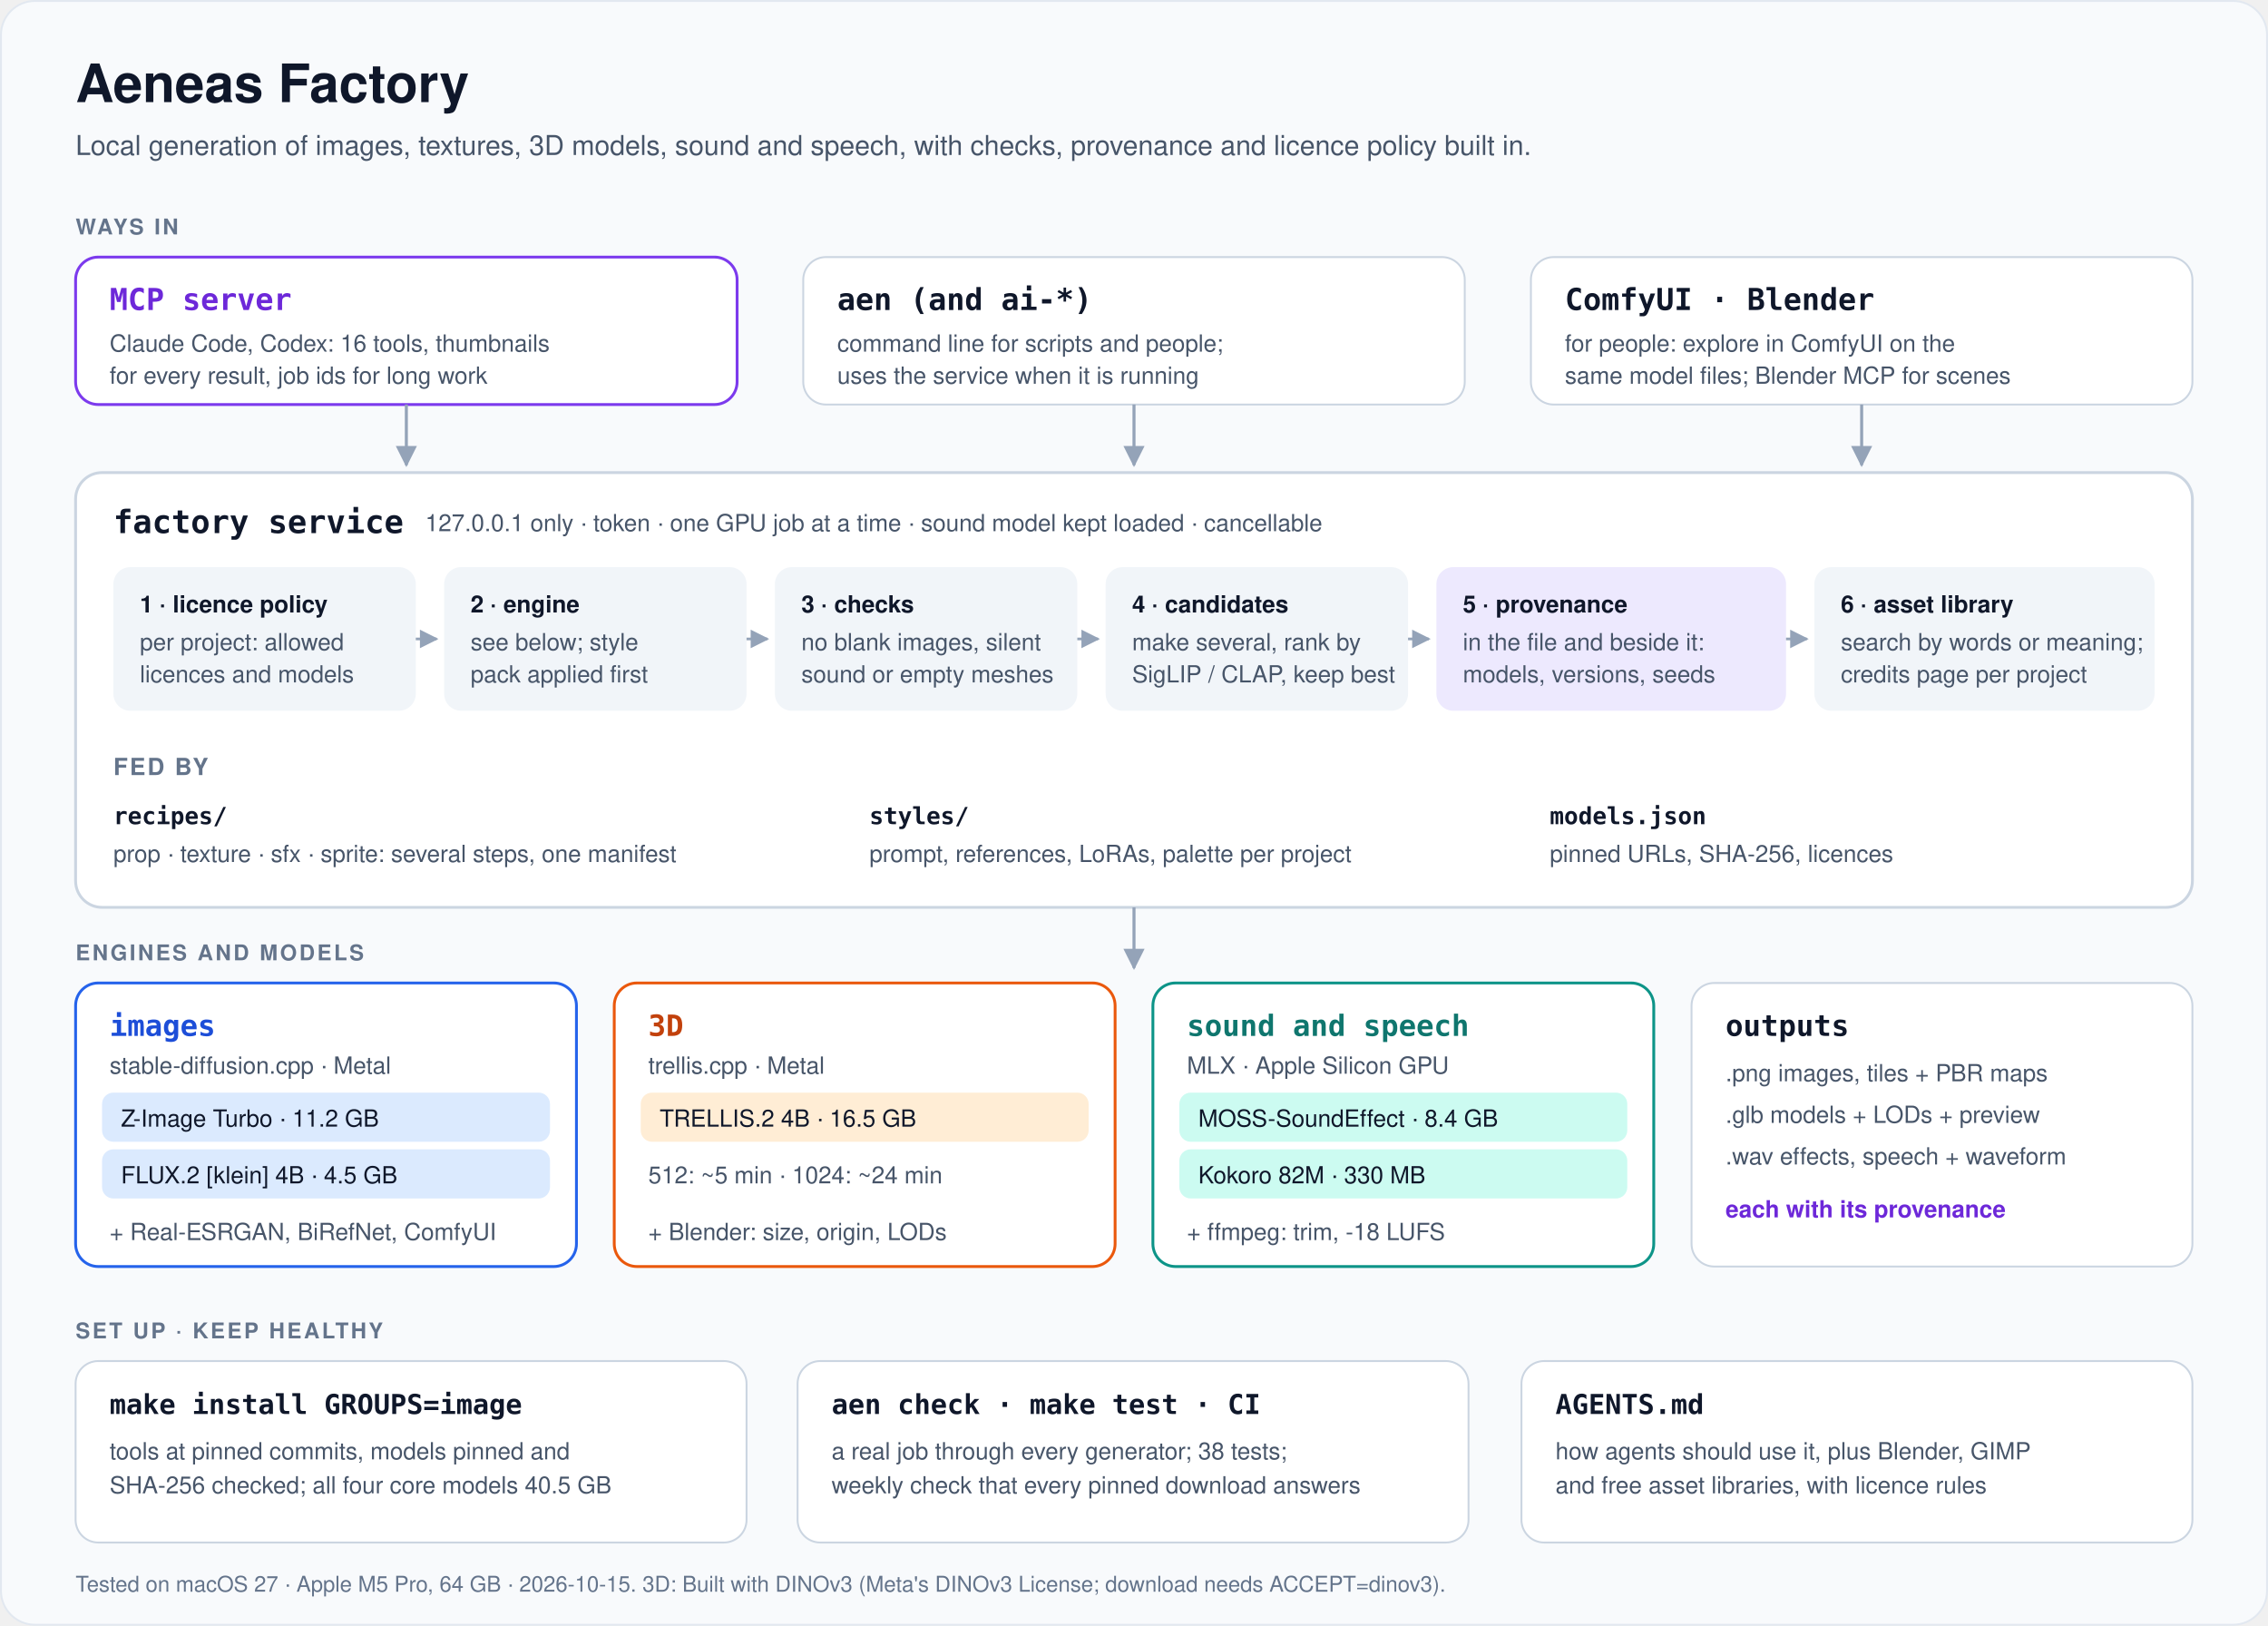
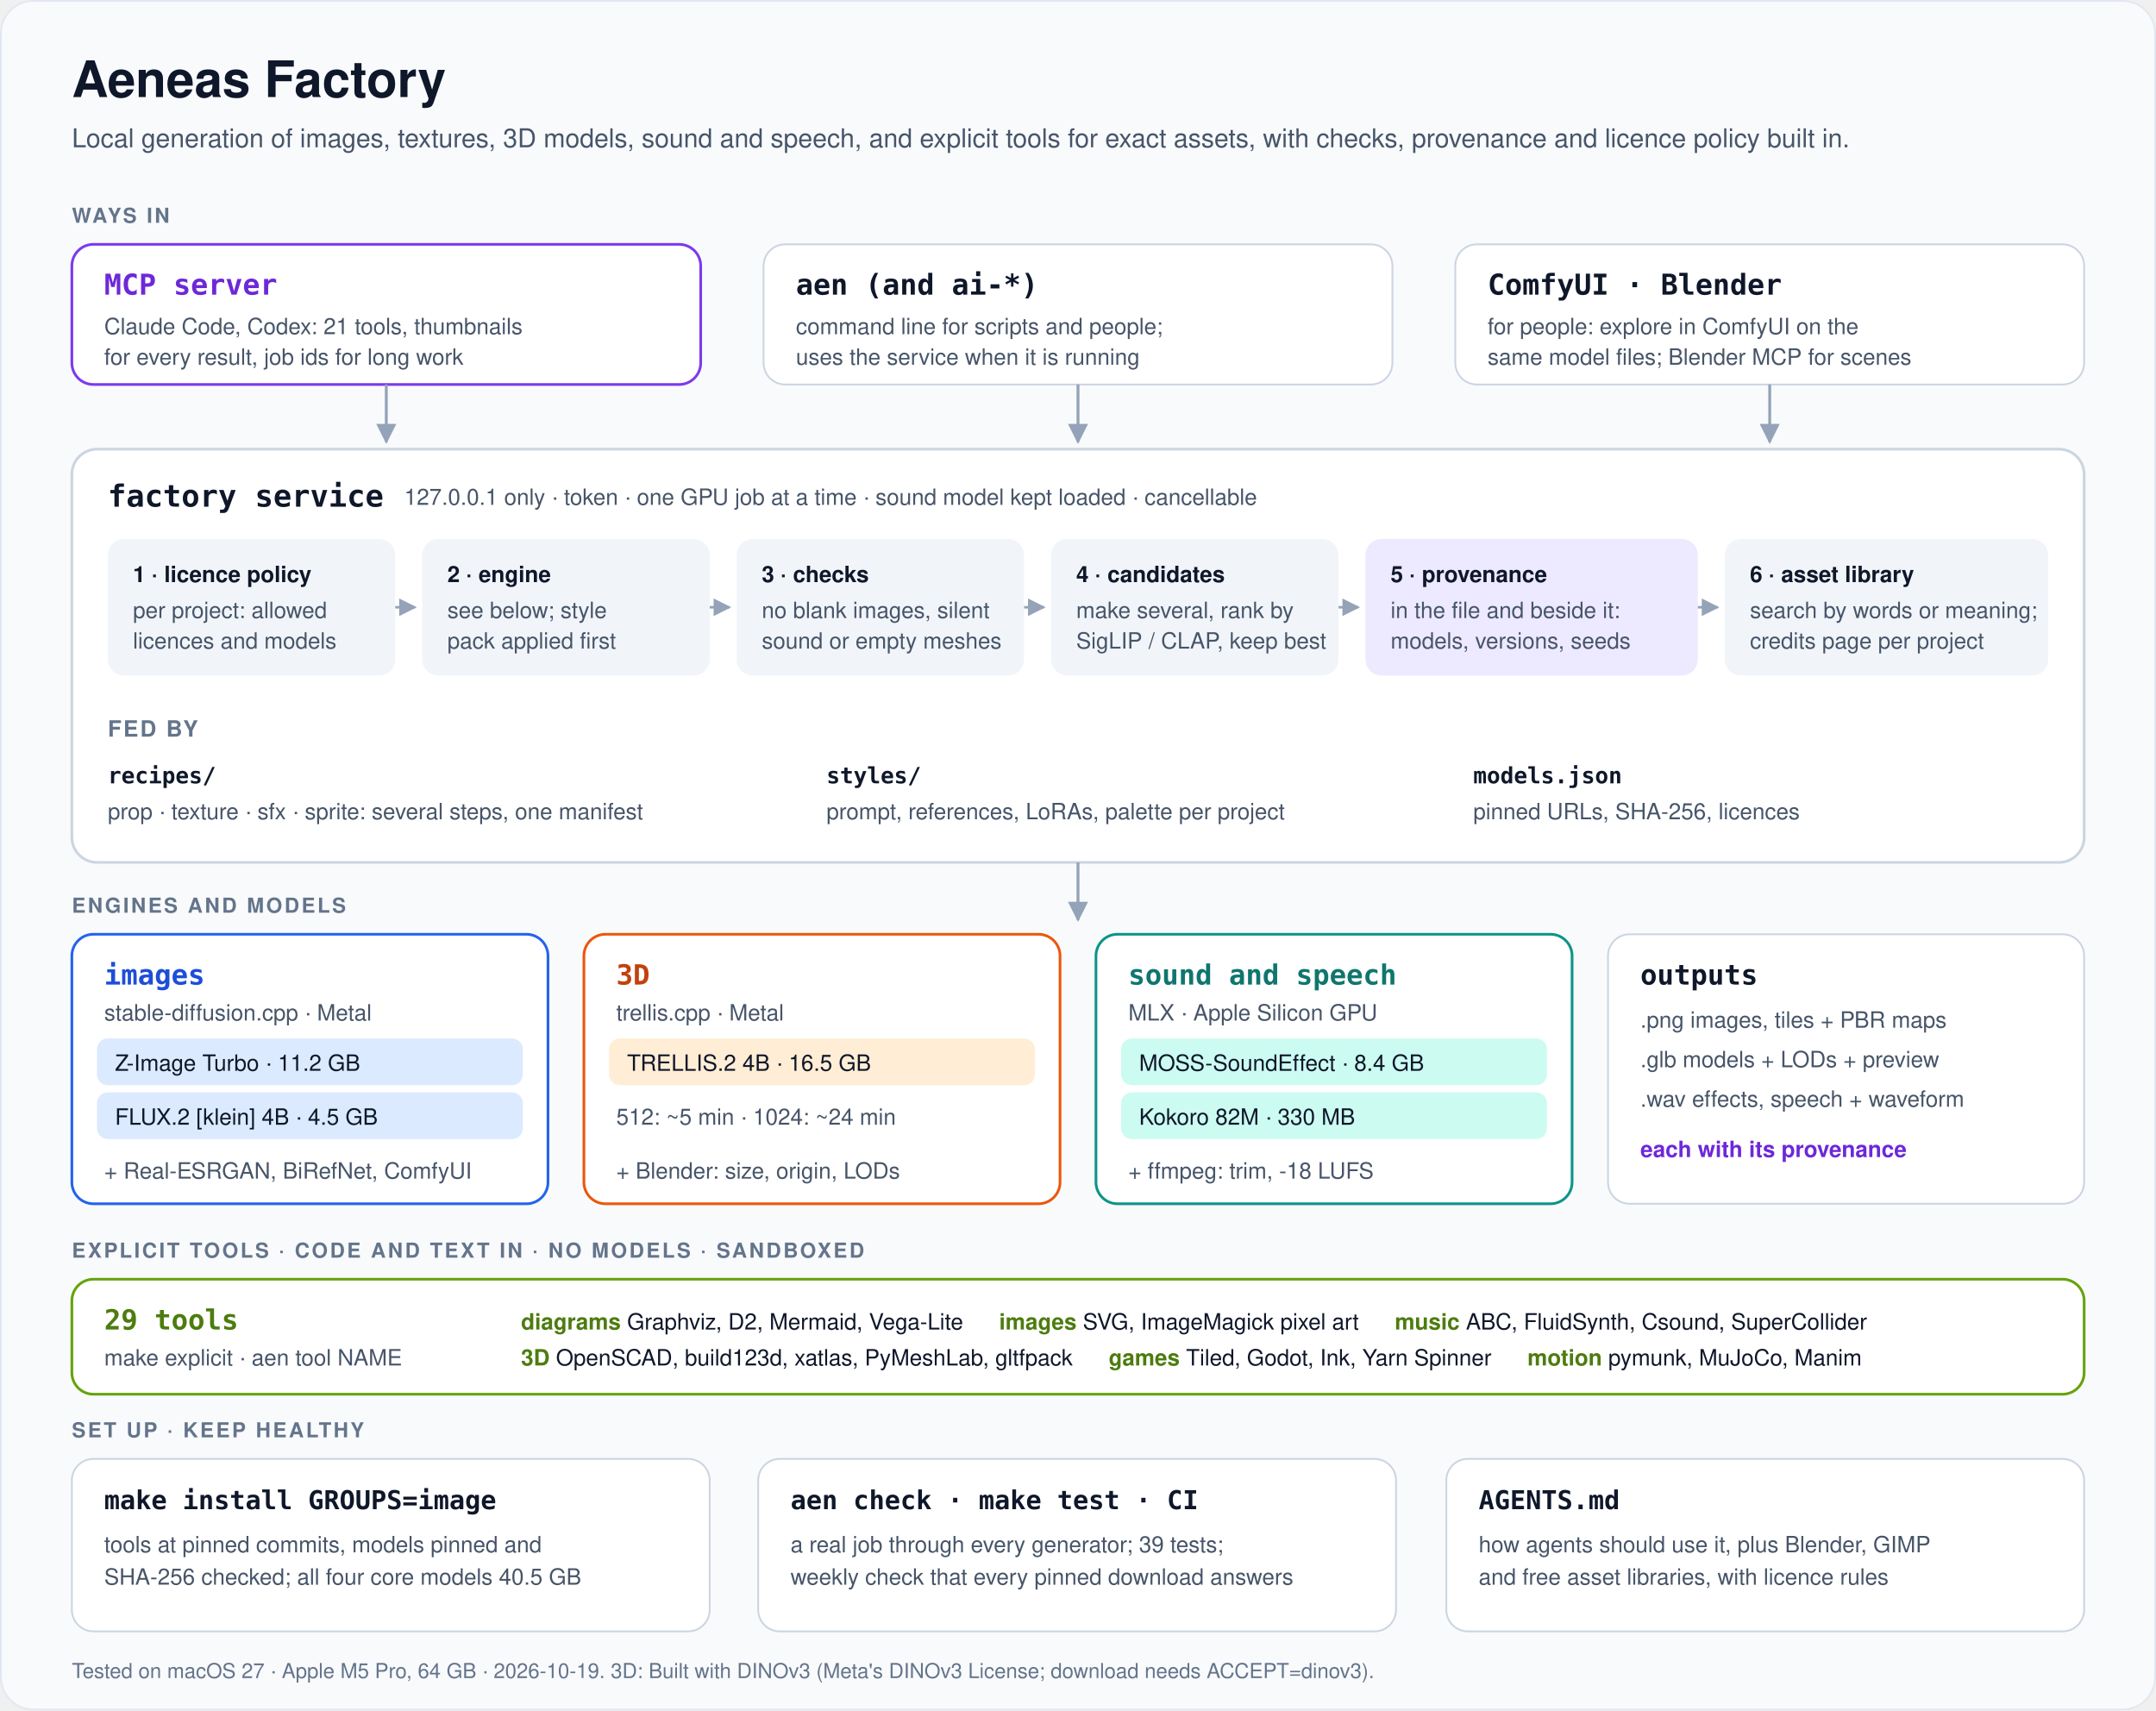
- <svg xmlns="http://www.w3.org/2000/svg" viewBox="0 0 1200 860" width="1200" height="860" role="img" aria-labelledby="t d">
+ <svg xmlns="http://www.w3.org/2000/svg" viewBox="0 0 1200 952" width="1200" height="952" role="img" aria-labelledby="t d">
  <style>
    .card { fill: #f8fafc; stroke: #e2e8f0; }
    .box { fill: #ffffff; stroke: #cbd5e1; }
    .txt { fill: #0f172a; } .mut { fill: #475569; } .faint { fill: #64748b; }
    .line { stroke: #94a3b8; } .arrow { fill: #94a3b8; }
    .img { fill: #1d4ed8; } .img-s { stroke: #2563eb; } .img-t { fill: #dbeafe; }
    .geo { fill: #c2410c; } .geo-s { stroke: #ea580c; } .geo-t { fill: #ffedd5; }
    .snd { fill: #0f766e; } .snd-s { stroke: #0d9488; } .snd-t { fill: #ccfbf1; }
    .prv { fill: #6d28d9; } .prv-s { stroke: #7c3aed; } .prv-t { fill: #ede9fe; }
+     .exp { fill: #4d7c0f; } .exp-s { stroke: #65a30d; }
    .core-t { fill: #f1f5f9; }
    text { font-family: -apple-system, BlinkMacSystemFont, "Segoe UI", Helvetica, Arial, sans-serif; }
    .mono { font-family: ui-monospace, SFMono-Regular, Menlo, Consolas, monospace; }
    @media (prefers-color-scheme: dark) {
      .card { fill: #0d1117; stroke: #30363d; } .box { fill: #161b22; stroke: #30363d; }
      .txt { fill: #e6edf3; } .mut { fill: #9da7b3; } .faint { fill: #7d8590; }
      .line { stroke: #57606a; } .arrow { fill: #57606a; }
      .img { fill: #79b8ff; } .img-s { stroke: #58a6ff; } .img-t { fill: #0c2d6b; }
      .geo { fill: #ffa657; } .geo-s { stroke: #f0883e; } .geo-t { fill: #3d1e0a; }
      .snd { fill: #56d4c1; } .snd-s { stroke: #39c5b0; } .snd-t { fill: #06302b; }
      .prv { fill: #c4a7ff; } .prv-s { stroke: #a371f7; } .prv-t { fill: #271452; }
+       .exp { fill: #a3e635; } .exp-s { stroke: #84cc16; }
      .core-t { fill: #1c2128; }
    }
  </style>
  <defs>
    <marker id="a" viewBox="0 0 10 10" refX="9" refY="5" markerWidth="7" markerHeight="7" orient="auto-start-reverse">
      <path d="M0,0 L10,5 L0,10 z" class="arrow" />
    </marker>
  </defs>
-   <rect class="card" x="0.5" y="0.5" width="1199" height="859" rx="18" />
+   <rect class="card" x="0.5" y="0.5" width="1199" height="951" rx="18" />
  <text class="txt" x="40" y="54" font-size="28" font-weight="700">Aeneas Factory</text>
-   <text class="mut" x="40" y="82" font-size="14.5">Local generation of images, textures, 3D models, sound and speech, with checks, provenance and licence policy built in.</text>
+   <text class="mut" x="40" y="82" font-size="14.5">Local generation of images, textures, 3D models, sound and speech, and explicit tools for exact assets, with checks, provenance and licence policy built in.</text>
  <text class="faint" x="40" y="124" font-size="11.5" font-weight="600" letter-spacing="1.2">WAYS IN</text>
  <g>
    <rect class="box prv-s" x="40" y="136" width="350" height="78" rx="12" stroke-width="1.5" />
    <text class="prv mono" x="58" y="164" font-size="16" font-weight="700">MCP server</text>
-     <text class="mut" x="58" y="186" font-size="12.5">Claude Code, Codex: 16 tools, thumbnails</text>
+     <text class="mut" x="58" y="186" font-size="12.5">Claude Code, Codex: 21 tools, thumbnails</text>
    <text class="mut" x="58" y="203" font-size="12.5">for every result, job ids for long work</text>
    <rect class="box" x="425" y="136" width="350" height="78" rx="12" />
    <text class="txt mono" x="443" y="164" font-size="16" font-weight="700">aen  (and ai-*)</text>
    <text class="mut" x="443" y="186" font-size="12.5">command line for scripts and people;</text>
    <text class="mut" x="443" y="203" font-size="12.5">uses the service when it is running</text>
    <rect class="box" x="810" y="136" width="350" height="78" rx="12" />
    <text class="txt mono" x="828" y="164" font-size="16" font-weight="700">ComfyUI · Blender</text>
    <text class="mut" x="828" y="186" font-size="12.5">for people: explore in ComfyUI on the</text>
    <text class="mut" x="828" y="203" font-size="12.5">same model files; Blender MCP for scenes</text>
  </g>
  <g class="line" stroke-width="1.6" fill="none" marker-end="url(#a)">
    <path d="M215,214 V246" />
    <path d="M600,214 V246" />
    <path d="M985,214 V246" />
  </g>
  <rect class="box" x="40" y="250" width="1120" height="230" rx="14" stroke-width="1.5" />
  <text class="txt mono" x="60" y="282" font-size="17" font-weight="700">factory service</text>
  <text class="mut" x="225" y="281" font-size="12.5">127.0.0.1 only · token · one GPU job at a time · sound model kept loaded · cancellable</text>
  <g font-size="12.5">
    <rect class="core-t" x="60" y="300" width="160" height="76" rx="9" />
    <text class="txt" x="74" y="324" font-weight="650">1 · licence policy</text>
    <text class="mut" x="74" y="344">per project: allowed</text>
    <text class="mut" x="74" y="361">licences and models</text>
    <rect class="core-t" x="235" y="300" width="160" height="76" rx="9" />
    <text class="txt" x="249" y="324" font-weight="650">2 · engine</text>
    <text class="mut" x="249" y="344">see below; style</text>
    <text class="mut" x="249" y="361">pack applied first</text>
    <rect class="core-t" x="410" y="300" width="160" height="76" rx="9" />
    <text class="txt" x="424" y="324" font-weight="650">3 · checks</text>
    <text class="mut" x="424" y="344">no blank images, silent</text>
    <text class="mut" x="424" y="361">sound or empty meshes</text>
    <rect class="core-t" x="585" y="300" width="160" height="76" rx="9" />
    <text class="txt" x="599" y="324" font-weight="650">4 · candidates</text>
    <text class="mut" x="599" y="344">make several, rank by</text>
    <text class="mut" x="599" y="361">SigLIP / CLAP, keep best</text>
    <rect class="prv-t" x="760" y="300" width="185" height="76" rx="9" />
    <text class="txt" x="774" y="324" font-weight="650">5 · provenance</text>
    <text class="mut" x="774" y="344">in the file and beside it:</text>
    <text class="mut" x="774" y="361">models, versions, seeds</text>
    <rect class="core-t" x="960" y="300" width="180" height="76" rx="9" />
    <text class="txt" x="974" y="324" font-weight="650">6 · asset library</text>
    <text class="mut" x="974" y="344">search by words or meaning;</text>
    <text class="mut" x="974" y="361">credits page per project</text>
  </g>
  <g class="line" stroke-width="1.4" fill="none" marker-end="url(#a)">
    <path d="M220,338 H231" />
    <path d="M395,338 H406" />
    <path d="M570,338 H581" />
    <path d="M745,338 H756" />
    <path d="M945,338 H956" />
  </g>
  <g font-size="12.5">
    <text class="faint" x="60" y="410" font-weight="600" letter-spacing="1">FED BY</text>
    <text class="txt mono" x="60" y="436" font-weight="700">recipes/</text>
    <text class="mut" x="60" y="456">prop · texture · sfx · sprite: several steps, one manifest</text>
    <text class="txt mono" x="460" y="436" font-weight="700">styles/</text>
    <text class="mut" x="460" y="456">prompt, references, LoRAs, palette per project</text>
    <text class="txt mono" x="820" y="436" font-weight="700">models.json</text>
    <text class="mut" x="820" y="456">pinned URLs, SHA-256, licences</text>
  </g>
  <g class="line" stroke-width="1.6" fill="none" marker-end="url(#a)">
    <path d="M600,480 V512" />
  </g>
  <text class="faint" x="40" y="508" font-size="11.5" font-weight="600" letter-spacing="1.2">ENGINES AND MODELS</text>
  <g font-size="12.5">
    <rect class="box img-s" x="40" y="520" width="265" height="150" rx="12" stroke-width="1.5" />
    <text class="img mono" x="58" y="548" font-size="15.5" font-weight="700">images</text>
    <text class="mut" x="58" y="568">stable-diffusion.cpp · Metal</text>
    <rect class="img-t" x="54" y="578" width="237" height="26" rx="6" />
    <text class="txt" x="64" y="596">Z-Image Turbo · 11.2 GB</text>
    <rect class="img-t" x="54" y="608" width="237" height="26" rx="6" />
    <text class="txt" x="64" y="626">FLUX.2 [klein] 4B · 4.5 GB</text>
    <text class="mut" x="58" y="656">+ Real-ESRGAN, BiRefNet, ComfyUI</text>
    <rect class="box geo-s" x="325" y="520" width="265" height="150" rx="12" stroke-width="1.5" />
    <text class="geo mono" x="343" y="548" font-size="15.5" font-weight="700">3D</text>
    <text class="mut" x="343" y="568">trellis.cpp · Metal</text>
    <rect class="geo-t" x="339" y="578" width="237" height="26" rx="6" />
    <text class="txt" x="349" y="596">TRELLIS.2 4B · 16.5 GB</text>
    <text class="mut" x="343" y="626">512: ~5 min · 1024: ~24 min</text>
    <text class="mut" x="343" y="656">+ Blender: size, origin, LODs</text>
    <rect class="box snd-s" x="610" y="520" width="265" height="150" rx="12" stroke-width="1.5" />
    <text class="snd mono" x="628" y="548" font-size="15.5" font-weight="700">sound and speech</text>
    <text class="mut" x="628" y="568">MLX · Apple Silicon GPU</text>
    <rect class="snd-t" x="624" y="578" width="237" height="26" rx="6" />
    <text class="txt" x="634" y="596">MOSS-SoundEffect · 8.4 GB</text>
    <rect class="snd-t" x="624" y="608" width="237" height="26" rx="6" />
    <text class="txt" x="634" y="626">Kokoro 82M · 330 MB</text>
    <text class="mut" x="628" y="656">+ ffmpeg: trim, -18 LUFS</text>
    <rect class="box" x="895" y="520" width="265" height="150" rx="12" />
    <text class="txt mono" x="913" y="548" font-size="15.5" font-weight="700">outputs</text>
    <text class="mut" x="913" y="572">.png  images, tiles + PBR maps</text>
    <text class="mut" x="913" y="594">.glb  models + LODs + preview</text>
    <text class="mut" x="913" y="616">.wav  effects, speech + waveform</text>
    <text class="prv" x="913" y="644" font-weight="650">each with its provenance</text>
  </g>
-   <text class="faint" x="40" y="708" font-size="11.5" font-weight="600" letter-spacing="1.2">SET UP · KEEP HEALTHY</text>
+   <text class="faint" x="40" y="700" font-size="11.5" font-weight="600" letter-spacing="1.2">EXPLICIT TOOLS · CODE AND TEXT IN · NO MODELS · SANDBOXED</text>
  <g font-size="12.5">
-     <rect class="box" x="40" y="720" width="355" height="96" rx="12" />
-     <text class="txt mono" x="58" y="748" font-size="14.5" font-weight="700">make install GROUPS=image</text>
-     <text class="mut" x="58" y="772">tools at pinned commits, models pinned and</text>
-     <text class="mut" x="58" y="790">SHA-256 checked; all four core models 40.5 GB</text>
-     <rect class="box" x="422" y="720" width="355" height="96" rx="12" />
-     <text class="txt mono" x="440" y="748" font-size="14.5" font-weight="700">aen check · make test · CI</text>
-     <text class="mut" x="440" y="772">a real job through every generator; 38 tests;</text>
-     <text class="mut" x="440" y="790">weekly check that every pinned download answers</text>
-     <rect class="box" x="805" y="720" width="355" height="96" rx="12" />
-     <text class="txt mono" x="823" y="748" font-size="14.5" font-weight="700">AGENTS.md</text>
-     <text class="mut" x="823" y="772">how agents should use it, plus Blender, GIMP</text>
-     <text class="mut" x="823" y="790">and free asset libraries, with licence rules</text>
+     <rect class="box exp-s" x="40" y="712" width="1120" height="64" rx="12" stroke-width="1.5" />
+     <text class="exp mono" x="58" y="740" font-size="15.5" font-weight="700">29 tools</text>
+     <text class="mut" x="58" y="760">make explicit · aen tool NAME</text>
+     <text class="txt" x="290" y="740">
+       <tspan class="exp" font-weight="650">diagrams</tspan> Graphviz, D2, Mermaid, Vega-Lite<tspan dx="20" class="exp" font-weight="650">images</tspan> SVG, ImageMagick pixel art<tspan dx="20" class="exp" font-weight="650">music</tspan> ABC, FluidSynth, Csound, SuperCollider</text>
+     <text class="txt" x="290" y="760">
+       <tspan class="exp" font-weight="650">3D</tspan> OpenSCAD, build123d, xatlas, PyMeshLab, gltfpack<tspan dx="20" class="exp" font-weight="650">games</tspan> Tiled, Godot, Ink, Yarn Spinner<tspan dx="20" class="exp" font-weight="650">motion</tspan> pymunk, MuJoCo, Manim</text>
  </g>
-   <text class="faint" x="40" y="842" font-size="11.5">Tested on macOS 27 · Apple M5 Pro, 64 GB · 2026-10-15. 3D: Built with DINOv3 (Meta's DINOv3 License; download needs ACCEPT=dinov3).</text>
+   <text class="faint" x="40" y="800" font-size="11.5" font-weight="600" letter-spacing="1.2">SET UP · KEEP HEALTHY</text>
+   <g font-size="12.5">
+     <rect class="box" x="40" y="812" width="355" height="96" rx="12" />
+     <text class="txt mono" x="58" y="840" font-size="14.5" font-weight="700">make install GROUPS=image</text>
+     <text class="mut" x="58" y="864">tools at pinned commits, models pinned and</text>
+     <text class="mut" x="58" y="882">SHA-256 checked; all four core models 40.5 GB</text>
+     <rect class="box" x="422" y="812" width="355" height="96" rx="12" />
+     <text class="txt mono" x="440" y="840" font-size="14.5" font-weight="700">aen check · make test · CI</text>
+     <text class="mut" x="440" y="864">a real job through every generator; 39 tests;</text>
+     <text class="mut" x="440" y="882">weekly check that every pinned download answers</text>
+     <rect class="box" x="805" y="812" width="355" height="96" rx="12" />
+     <text class="txt mono" x="823" y="840" font-size="14.5" font-weight="700">AGENTS.md</text>
+     <text class="mut" x="823" y="864">how agents should use it, plus Blender, GIMP</text>
+     <text class="mut" x="823" y="882">and free asset libraries, with licence rules</text>
+   </g>
+   <text class="faint" x="40" y="934" font-size="11.5">Tested on macOS 27 · Apple M5 Pro, 64 GB · 2026-10-19. 3D: Built with DINOv3 (Meta's DINOv3 License; download needs ACCEPT=dinov3).</text>
</svg>
